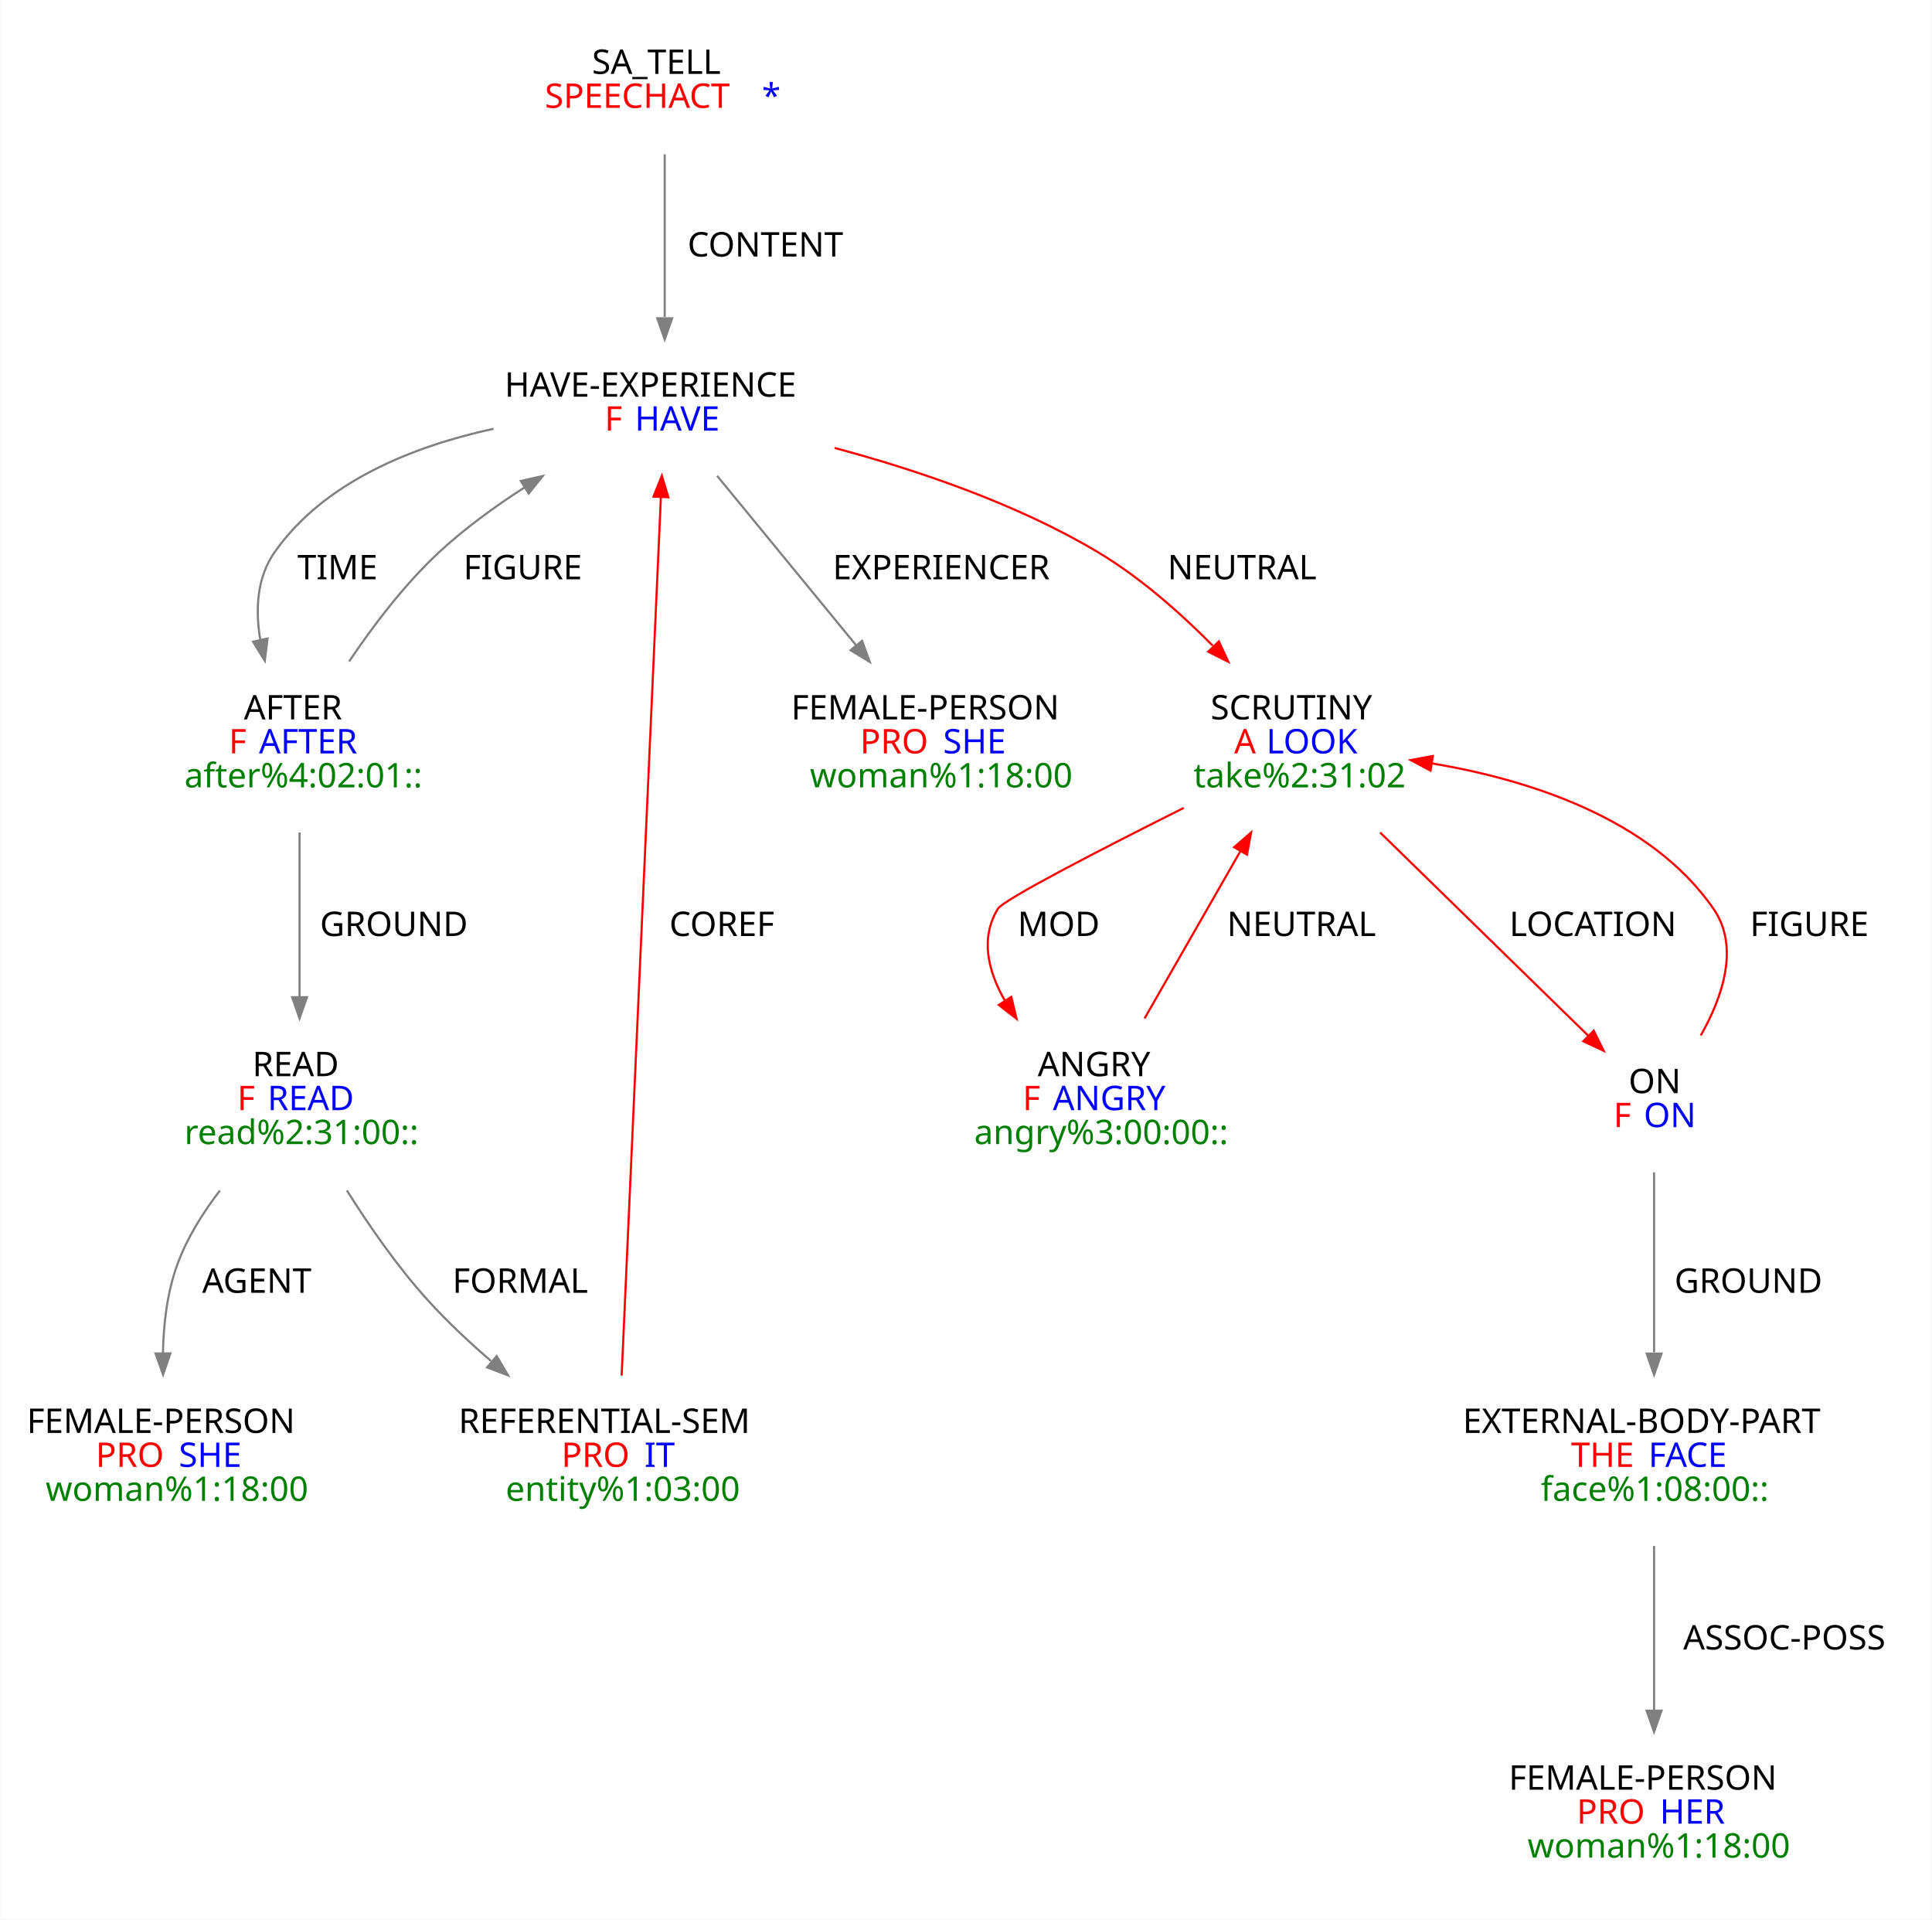
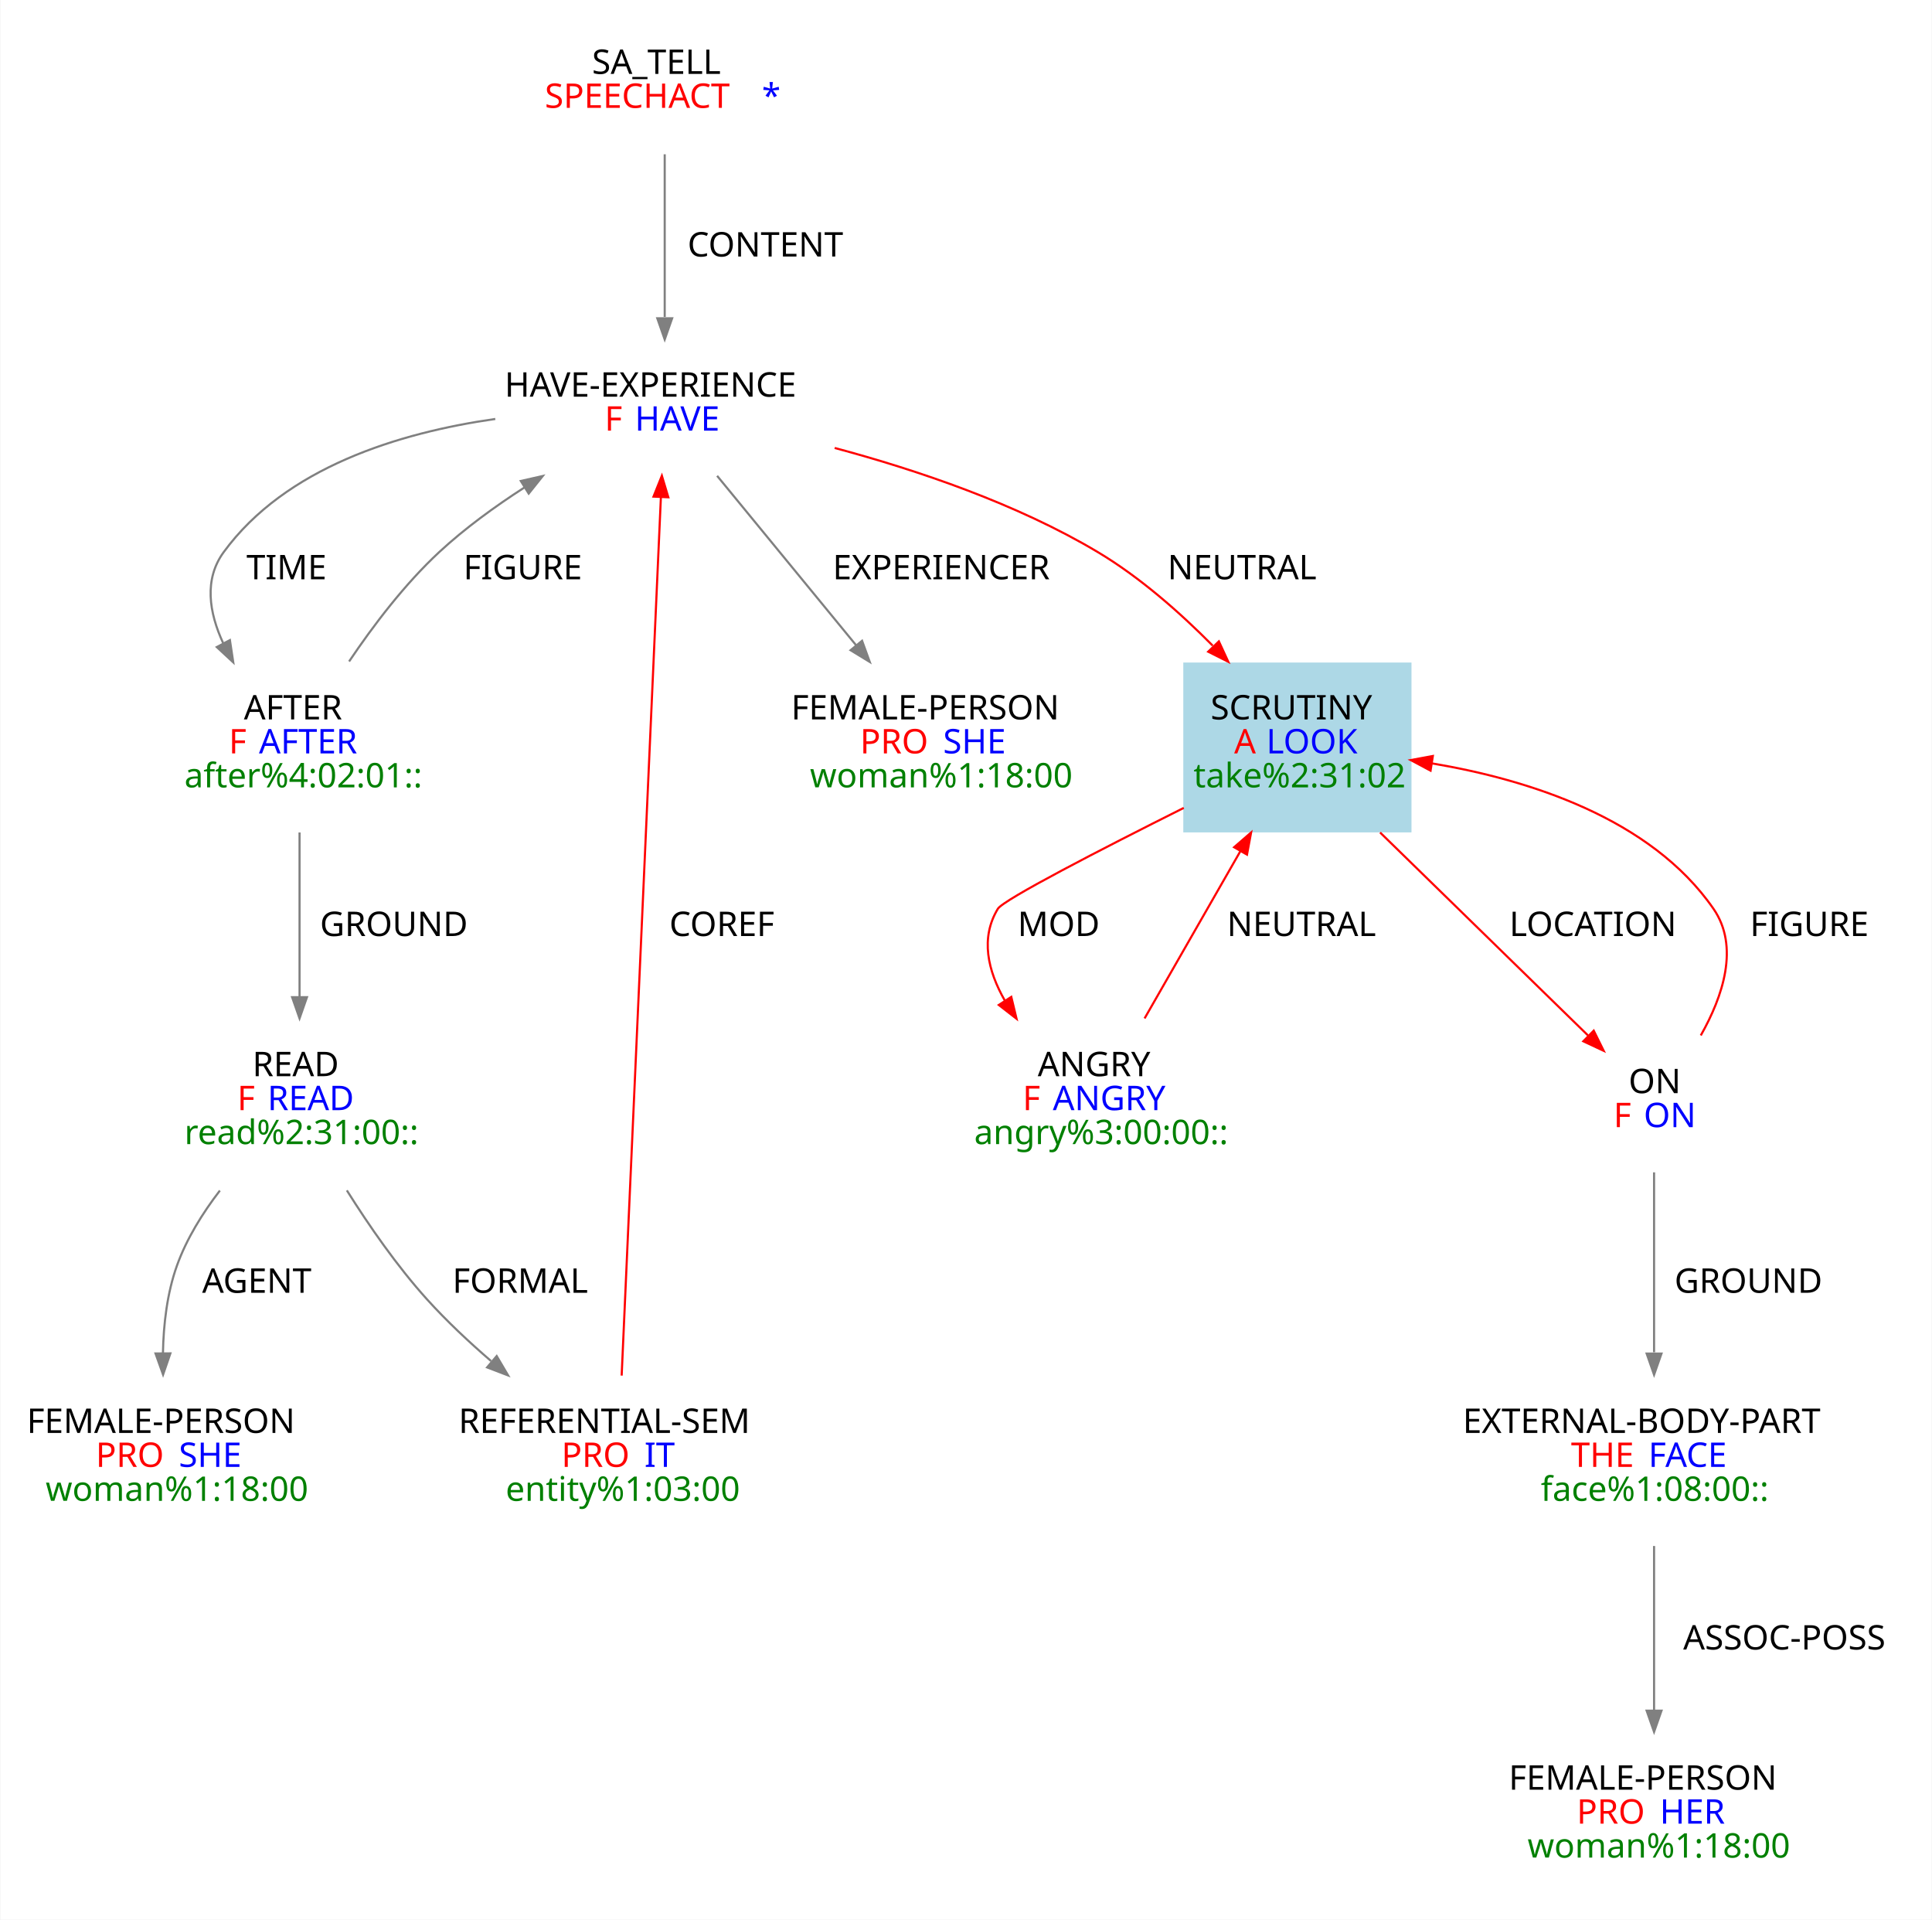
<svg xmlns="http://www.w3.org/2000/svg" xmlns:xlink="http://www.w3.org/1999/xlink" width="455pt" height="452pt" viewBox="0.00 0.00 454.81 452.00">
  <g id="graph0" class="graph" transform="scale(1 1) rotate(0) translate(4 448)">
    <polygon fill="white" stroke="transparent" points="-4,4 -4,-448 450.81,-448 450.81,4 -4,4" />
    <g id="node1" class="node">
      <g id="a_node1">
        <a xlink:href="http://trips.ihmc.us/lexicon/data/ONT::SA_TELL.xml" xlink:title="&lt;font color=&quot;green&quot;&gt;&lt;br /&gt;&lt;/font&gt; &lt;font color=&quot;black&quot;&gt;SA_TELL&lt;/font&gt; &lt;font color=&quot;green&quot;&gt;&lt;br /&gt;&lt;/font&gt; &lt;font color=&quot;red&quot;&gt;SPEECHACT&lt;/font&gt; &lt;font color=&quot;blue&quot;&gt;* &lt;/font&gt; &lt;font color=&quot;green&quot;&gt;&lt;br /&gt; &lt;/font&gt;">
          <text text-anchor="start" x="133.11" y="-430.6" font-family="Work Sans" font-size="8.00"> </text>
          <text text-anchor="start" x="135.33" y="-430.6" font-family="Work Sans" font-size="8.00">SA_TELL</text>
          <text text-anchor="start" x="169.57" y="-430.6" font-family="Work Sans" font-size="8.00"> </text>
          <text text-anchor="start" x="122" y="-422.6" font-family="Work Sans" font-size="8.00"> </text>
          <text text-anchor="start" x="124.22" y="-422.6" font-family="Work Sans" font-size="8.00" fill="red">SPEECHACT</text>
          <text text-anchor="start" x="173.12" y="-422.6" font-family="Work Sans" font-size="8.00"> </text>
          <text text-anchor="start" x="175.34" y="-422.6" font-family="Work Sans" font-size="8.00" fill="blue">* </text>
          <text text-anchor="start" x="180.68" y="-422.6" font-family="Work Sans" font-size="8.00"> </text>
          <text text-anchor="start" x="151.34" y="-414.6" font-family="Work Sans" font-size="8.00" fill="green"> </text>
        </a>
      </g>
    </g>
    <g id="node2" class="node">
      <g id="a_node2">
        <a xlink:href="http://trips.ihmc.us/lexicon/data/ONT::HAVE-EXPERIENCE.xml" xlink:title="&lt;font color=&quot;green&quot;&gt;&lt;br /&gt;&lt;/font&gt; &lt;font color=&quot;black&quot;&gt;HAVE-EXPERIENCE&lt;/font&gt; &lt;font color=&quot;green&quot;&gt;&lt;br /&gt;&lt;/font&gt; &lt;font color=&quot;red&quot;&gt;F&lt;/font&gt; &lt;font color=&quot;blue&quot;&gt;HAVE&lt;/font&gt; &lt;font color=&quot;green&quot;&gt;&lt;br /&gt; &lt;/font&gt;">
          <text text-anchor="start" x="112.51" y="-354.6" font-family="Work Sans" font-size="8.00"> </text>
          <text text-anchor="start" x="114.74" y="-354.6" font-family="Work Sans" font-size="8.00">HAVE-EXPERIENCE</text>
          <text text-anchor="start" x="190.17" y="-354.6" font-family="Work Sans" font-size="8.00"> </text>
          <text text-anchor="start" x="136.08" y="-346.6" font-family="Work Sans" font-size="8.00"> </text>
          <text text-anchor="start" x="138.3" y="-346.6" font-family="Work Sans" font-size="8.00" fill="red">F</text>
          <text text-anchor="start" x="143.19" y="-346.6" font-family="Work Sans" font-size="8.00"> </text>
          <text text-anchor="start" x="145.41" y="-346.6" font-family="Work Sans" font-size="8.00" fill="blue">HAVE</text>
          <text text-anchor="start" x="166.6" y="-346.6" font-family="Work Sans" font-size="8.00"> </text>
          <text text-anchor="start" x="151.34" y="-338.6" font-family="Work Sans" font-size="8.00" fill="green"> </text>
        </a>
      </g>
    </g>
-     <g id="edge12" class="edge">
+     <g id="edge5" class="edge">
      <path fill="none" stroke="grey" stroke-width="0.5" d="M152.45,-411.67C152.45,-400.58 152.45,-385.49 152.45,-373.38" />
      <polygon fill="grey" stroke="grey" stroke-width="0.5" points="154.2,-373.06 152.45,-368.06 150.7,-373.06 154.2,-373.06" />
      <text text-anchor="middle" x="176.16" y="-387.6" font-family="Work Sans" font-size="8.00"> CONTENT   </text>
    </g>
    <g id="node3" class="node">
      <g id="a_node3">
        <a xlink:href="http://trips.ihmc.us/lexicon/data/ONT::AFTER.xml" xlink:title="&lt;font color=&quot;green&quot;&gt;&lt;br /&gt;&lt;/font&gt; &lt;font color=&quot;black&quot;&gt;AFTER&lt;/font&gt; &lt;font color=&quot;green&quot;&gt;&lt;br /&gt;&lt;/font&gt; &lt;font color=&quot;red&quot;&gt;F&lt;/font&gt; &lt;font color=&quot;blue&quot;&gt;AFTER&lt;/font&gt; &lt;font color=&quot;green&quot;&gt;&lt;br /&gt;&lt;/font&gt; &lt;font color=&quot;green&quot;&gt;after%4:02:01::&lt;/font&gt; &lt;font color=&quot;green&quot;&gt;&lt;br /&gt; &lt;/font&gt;">
          <text text-anchor="start" x="51.12" y="-278.6" font-family="Work Sans" font-size="8.00"> </text>
          <text text-anchor="start" x="53.34" y="-278.6" font-family="Work Sans" font-size="8.00">AFTER</text>
          <text text-anchor="start" x="79.56" y="-278.6" font-family="Work Sans" font-size="8.00"> </text>
          <text text-anchor="start" x="47.56" y="-270.6" font-family="Work Sans" font-size="8.00"> </text>
          <text text-anchor="start" x="49.79" y="-270.6" font-family="Work Sans" font-size="8.00" fill="red">F</text>
          <text text-anchor="start" x="54.67" y="-270.6" font-family="Work Sans" font-size="8.00"> </text>
          <text text-anchor="start" x="56.89" y="-270.6" font-family="Work Sans" font-size="8.00" fill="blue">AFTER</text>
          <text text-anchor="start" x="83.12" y="-270.6" font-family="Work Sans" font-size="8.00"> </text>
          <text text-anchor="start" x="37.1" y="-262.6" font-family="Work Sans" font-size="8.00"> </text>
          <text text-anchor="start" x="39.32" y="-262.6" font-family="Work Sans" font-size="8.00" fill="green">after%4:02:01::</text>
          <text text-anchor="start" x="93.58" y="-262.6" font-family="Work Sans" font-size="8.00"> </text>
          <text text-anchor="start" x="65.34" y="-254.6" font-family="Work Sans" font-size="8.00" fill="green"> </text>
        </a>
      </g>
    </g>
-     <g id="edge11" class="edge">
-       <path fill="none" stroke="grey" stroke-width="0.5" d="M112.13,-347.04C93.21,-342.92 72.29,-334.63 60.59,-318 56.39,-312.03 56,-304.49 57.21,-297.3" />
-       <polygon fill="grey" stroke="grey" stroke-width="0.5" points="58.92,-297.65 58.27,-292.4 55.5,-296.91 58.92,-297.65" />
-       <text text-anchor="middle" x="75.38" y="-311.6" font-family="Work Sans" font-size="8.00"> TIME   </text>
+     <g id="edge4" class="edge">
+       <path fill="none" stroke="grey" stroke-width="0.5" d="M112.55,-349.35C89.87,-346.11 63.17,-337.93 48.59,-318 43.91,-311.6 45.11,-303.79 48.49,-296.5" />
+       <polygon fill="grey" stroke="grey" stroke-width="0.5" points="50.05,-297.28 50.84,-292.04 46.96,-295.64 50.05,-297.28" />
+       <text text-anchor="middle" x="63.38" y="-311.6" font-family="Work Sans" font-size="8.00"> TIME   </text>
    </g>
    <g id="node7" class="node">
      <g id="a_node7">
        <a xlink:href="http://trips.ihmc.us/lexicon/data/ONT::FEMALE-PERSON.xml" xlink:title="&lt;font color=&quot;green&quot;&gt;&lt;br /&gt;&lt;/font&gt; &lt;font color=&quot;black&quot;&gt;FEMALE-PERSON&lt;/font&gt; &lt;font color=&quot;green&quot;&gt;&lt;br /&gt;&lt;/font&gt; &lt;font color=&quot;red&quot;&gt;PRO&lt;/font&gt; &lt;font color=&quot;blue&quot;&gt;SHE&lt;/font&gt; &lt;font color=&quot;green&quot;&gt;&lt;br /&gt;&lt;/font&gt; &lt;font color=&quot;green&quot;&gt;woman%1:18:00&lt;/font&gt; &lt;font color=&quot;green&quot;&gt;&lt;br /&gt; &lt;/font&gt;">
          <text text-anchor="start" x="180" y="-278.6" font-family="Work Sans" font-size="8.00"> </text>
          <text text-anchor="start" x="182.22" y="-278.6" font-family="Work Sans" font-size="8.00">FEMALE-PERSON</text>
          <text text-anchor="start" x="250.68" y="-278.6" font-family="Work Sans" font-size="8.00"> </text>
          <text text-anchor="start" x="196.22" y="-270.6" font-family="Work Sans" font-size="8.00"> </text>
          <text text-anchor="start" x="198.45" y="-270.6" font-family="Work Sans" font-size="8.00" fill="red">PRO</text>
          <text text-anchor="start" x="215.78" y="-270.6" font-family="Work Sans" font-size="8.00"> </text>
          <text text-anchor="start" x="218.01" y="-270.6" font-family="Work Sans" font-size="8.00" fill="blue">SHE</text>
          <text text-anchor="start" x="234.46" y="-270.6" font-family="Work Sans" font-size="8.00"> </text>
          <text text-anchor="start" x="184.43" y="-262.6" font-family="Work Sans" font-size="8.00"> </text>
          <text text-anchor="start" x="186.65" y="-262.6" font-family="Work Sans" font-size="8.00" fill="green">woman%1:18:00</text>
          <text text-anchor="start" x="246.25" y="-262.6" font-family="Work Sans" font-size="8.00"> </text>
          <text text-anchor="start" x="215.34" y="-254.6" font-family="Work Sans" font-size="8.00" fill="green"> </text>
        </a>
      </g>
    </g>
-     <g id="edge5" class="edge">
+     <g id="edge10" class="edge">
      <path fill="none" stroke="grey" stroke-width="0.5" d="M164.79,-335.96C174.07,-324.65 186.96,-308.94 197.54,-296.05" />
      <polygon fill="grey" stroke="grey" stroke-width="0.5" points="198.93,-297.12 200.74,-292.14 196.22,-294.9 198.93,-297.12" />
      <text text-anchor="middle" x="217.57" y="-311.6" font-family="Work Sans" font-size="8.00"> EXPERIENCER   </text>
    </g>
    <g id="node8" class="node">
      <g id="a_node8">
        <a xlink:href="http://trips.ihmc.us/lexicon/data/ONT::SCRUTINY.xml" xlink:title="&lt;font color=&quot;green&quot;&gt;&lt;br /&gt;&lt;/font&gt; &lt;font color=&quot;black&quot;&gt;SCRUTINY&lt;/font&gt; &lt;font color=&quot;green&quot;&gt;&lt;br /&gt;&lt;/font&gt; &lt;font color=&quot;red&quot;&gt;A&lt;/font&gt; &lt;font color=&quot;blue&quot;&gt;LOOK&lt;/font&gt; &lt;font color=&quot;green&quot;&gt;&lt;br /&gt;&lt;/font&gt; &lt;font color=&quot;green&quot;&gt;take%2:31:02&lt;/font&gt; &lt;font color=&quot;green&quot;&gt;&lt;br /&gt; &lt;/font&gt;">
+           <polygon fill="lightblue" stroke="transparent" points="328.32,-292 274.58,-292 274.58,-252 328.32,-252 328.32,-292" />
          <text text-anchor="start" x="278.78" y="-278.6" font-family="Work Sans" font-size="8.00"> </text>
          <text text-anchor="start" x="281.01" y="-278.6" font-family="Work Sans" font-size="8.00">SCRUTINY</text>
          <text text-anchor="start" x="321.9" y="-278.6" font-family="Work Sans" font-size="8.00"> </text>
          <text text-anchor="start" x="284.33" y="-270.6" font-family="Work Sans" font-size="8.00"> </text>
          <text text-anchor="start" x="286.56" y="-270.6" font-family="Work Sans" font-size="8.00" fill="red">A</text>
          <text text-anchor="start" x="291.89" y="-270.6" font-family="Work Sans" font-size="8.00"> </text>
          <text text-anchor="start" x="294.12" y="-270.6" font-family="Work Sans" font-size="8.00" fill="blue">LOOK</text>
          <text text-anchor="start" x="316.35" y="-270.6" font-family="Work Sans" font-size="8.00"> </text>
          <text text-anchor="start" x="274.77" y="-262.6" font-family="Work Sans" font-size="8.00"> </text>
          <text text-anchor="start" x="276.99" y="-262.6" font-family="Work Sans" font-size="8.00" fill="green">take%2:31:02</text>
          <text text-anchor="start" x="325.91" y="-262.6" font-family="Work Sans" font-size="8.00"> </text>
          <text text-anchor="start" x="300.34" y="-254.6" font-family="Work Sans" font-size="8.00" fill="green"> </text>
        </a>
      </g>
    </g>
-     <g id="edge8" class="edge">
+     <g id="edge12" class="edge">
      <path fill="none" stroke="red" stroke-width="0.5" d="M192.48,-342.52C212.06,-337.28 235.43,-329.35 254.45,-318 264.29,-312.13 273.71,-303.85 281.49,-295.99" />
      <polygon fill="red" stroke="red" stroke-width="0.5" points="282.96,-296.98 285.18,-292.17 280.45,-294.55 282.96,-296.98" />
      <text text-anchor="middle" x="288.42" y="-311.6" font-family="Work Sans" font-size="8.00"> NEUTRAL   </text>
    </g>
    <g id="edge7" class="edge">
      <path fill="none" stroke="grey" stroke-width="0.5" d="M78.12,-292.25C83.84,-300.75 91.25,-310.5 99.34,-318 105.34,-323.56 112.41,-328.71 119.4,-333.21" />
      <polygon fill="grey" stroke="grey" stroke-width="0.5" points="118.56,-334.75 123.73,-335.92 120.42,-331.78 118.56,-334.75" />
      <text text-anchor="middle" x="119.01" y="-311.6" font-family="Work Sans" font-size="8.00"> FIGURE   </text>
    </g>
    <g id="node4" class="node">
      <g id="a_node4">
        <a xlink:href="http://trips.ihmc.us/lexicon/data/ONT::READ.xml" xlink:title="&lt;font color=&quot;green&quot;&gt;&lt;br /&gt;&lt;/font&gt; &lt;font color=&quot;black&quot;&gt;READ&lt;/font&gt; &lt;font color=&quot;green&quot;&gt;&lt;br /&gt;&lt;/font&gt; &lt;font color=&quot;red&quot;&gt;F&lt;/font&gt; &lt;font color=&quot;blue&quot;&gt;READ&lt;/font&gt; &lt;font color=&quot;green&quot;&gt;&lt;br /&gt;&lt;/font&gt; &lt;font color=&quot;green&quot;&gt;read%2:31:00::&lt;/font&gt; &lt;font color=&quot;green&quot;&gt;&lt;br /&gt; &lt;/font&gt;">
          <text text-anchor="start" x="53.12" y="-194.6" font-family="Work Sans" font-size="8.00"> </text>
          <text text-anchor="start" x="55.34" y="-194.6" font-family="Work Sans" font-size="8.00">READ</text>
          <text text-anchor="start" x="77.56" y="-194.6" font-family="Work Sans" font-size="8.00"> </text>
          <text text-anchor="start" x="49.56" y="-186.6" font-family="Work Sans" font-size="8.00"> </text>
          <text text-anchor="start" x="51.78" y="-186.6" font-family="Work Sans" font-size="8.00" fill="red">F</text>
          <text text-anchor="start" x="56.67" y="-186.6" font-family="Work Sans" font-size="8.00"> </text>
          <text text-anchor="start" x="58.89" y="-186.6" font-family="Work Sans" font-size="8.00" fill="blue">READ</text>
          <text text-anchor="start" x="81.12" y="-186.6" font-family="Work Sans" font-size="8.00"> </text>
          <text text-anchor="start" x="37.1" y="-178.6" font-family="Work Sans" font-size="8.00"> </text>
          <text text-anchor="start" x="39.32" y="-178.6" font-family="Work Sans" font-size="8.00" fill="green">read%2:31:00::</text>
          <text text-anchor="start" x="93.58" y="-178.6" font-family="Work Sans" font-size="8.00"> </text>
          <text text-anchor="start" x="65.34" y="-170.6" font-family="Work Sans" font-size="8.00" fill="green"> </text>
        </a>
      </g>
    </g>
-     <g id="edge13" class="edge">
+     <g id="edge1" class="edge">
      <path fill="none" stroke="grey" stroke-width="0.5" d="M66.45,-251.98C66.45,-240.47 66.45,-225.68 66.45,-213.33" />
      <polygon fill="grey" stroke="grey" stroke-width="0.5" points="68.2,-213.2 66.45,-208.2 64.7,-213.2 68.2,-213.2" />
      <text text-anchor="middle" x="88.67" y="-227.6" font-family="Work Sans" font-size="8.00"> GROUND   </text>
    </g>
    <g id="node5" class="node">
      <g id="a_node5">
        <a xlink:href="http://trips.ihmc.us/lexicon/data/ONT::FEMALE-PERSON.xml" xlink:title="&lt;font color=&quot;green&quot;&gt;&lt;br /&gt;&lt;/font&gt; &lt;font color=&quot;black&quot;&gt;FEMALE-PERSON&lt;/font&gt; &lt;font color=&quot;green&quot;&gt;&lt;br /&gt;&lt;/font&gt; &lt;font color=&quot;red&quot;&gt;PRO&lt;/font&gt; &lt;font color=&quot;blue&quot;&gt;SHE&lt;/font&gt; &lt;font color=&quot;green&quot;&gt;&lt;br /&gt;&lt;/font&gt; &lt;font color=&quot;green&quot;&gt;woman%1:18:00&lt;/font&gt; &lt;font color=&quot;green&quot;&gt;&lt;br /&gt; &lt;/font&gt;">
          <text text-anchor="start" x="0" y="-110.6" font-family="Work Sans" font-size="8.00"> </text>
          <text text-anchor="start" x="2.22" y="-110.6" font-family="Work Sans" font-size="8.00">FEMALE-PERSON</text>
          <text text-anchor="start" x="70.68" y="-110.6" font-family="Work Sans" font-size="8.00"> </text>
          <text text-anchor="start" x="16.22" y="-102.6" font-family="Work Sans" font-size="8.00"> </text>
          <text text-anchor="start" x="18.45" y="-102.6" font-family="Work Sans" font-size="8.00" fill="red">PRO</text>
          <text text-anchor="start" x="35.78" y="-102.6" font-family="Work Sans" font-size="8.00"> </text>
          <text text-anchor="start" x="38.01" y="-102.6" font-family="Work Sans" font-size="8.00" fill="blue">SHE</text>
          <text text-anchor="start" x="54.46" y="-102.6" font-family="Work Sans" font-size="8.00"> </text>
          <text text-anchor="start" x="4.43" y="-94.6" font-family="Work Sans" font-size="8.00"> </text>
          <text text-anchor="start" x="6.65" y="-94.6" font-family="Work Sans" font-size="8.00" fill="green">woman%1:18:00</text>
          <text text-anchor="start" x="66.25" y="-94.6" font-family="Work Sans" font-size="8.00"> </text>
          <text text-anchor="start" x="35.34" y="-86.6" font-family="Work Sans" font-size="8.00" fill="green"> </text>
        </a>
      </g>
    </g>
    <g id="edge15" class="edge">
      <path fill="none" stroke="grey" stroke-width="0.5" d="M47.69,-167.67C43.6,-162.35 39.83,-156.29 37.58,-150 35.27,-143.55 34.41,-136.24 34.28,-129.42" />
      <polygon fill="grey" stroke="grey" stroke-width="0.5" points="36.03,-129.33 34.31,-124.32 32.53,-129.31 36.03,-129.33" />
      <text text-anchor="middle" x="56.39" y="-143.6" font-family="Work Sans" font-size="8.00"> AGENT   </text>
    </g>
    <g id="node6" class="node">
      <g id="a_node6">
        <a xlink:href="http://trips.ihmc.us/lexicon/data/ONT::REFERENTIAL-SEM.xml" xlink:title="&lt;font color=&quot;green&quot;&gt;&lt;br /&gt;&lt;/font&gt; &lt;font color=&quot;black&quot;&gt;REFERENTIAL-SEM&lt;/font&gt; &lt;font color=&quot;green&quot;&gt;&lt;br /&gt;&lt;/font&gt; &lt;font color=&quot;red&quot;&gt;PRO&lt;/font&gt; &lt;font color=&quot;blue&quot;&gt;IT&lt;/font&gt; &lt;font color=&quot;green&quot;&gt;&lt;br /&gt;&lt;/font&gt; &lt;font color=&quot;green&quot;&gt;entity%1:03:00&lt;/font&gt; &lt;font color=&quot;green&quot;&gt;&lt;br /&gt; &lt;/font&gt;">
          <text text-anchor="start" x="101.67" y="-110.6" font-family="Work Sans" font-size="8.00"> </text>
          <text text-anchor="start" x="103.89" y="-110.6" font-family="Work Sans" font-size="8.00">REFERENTIAL-SEM</text>
          <text text-anchor="start" x="179.01" y="-110.6" font-family="Work Sans" font-size="8.00"> </text>
          <text text-anchor="start" x="125.89" y="-102.6" font-family="Work Sans" font-size="8.00"> </text>
          <text text-anchor="start" x="128.12" y="-102.6" font-family="Work Sans" font-size="8.00" fill="red">PRO</text>
          <text text-anchor="start" x="145.45" y="-102.6" font-family="Work Sans" font-size="8.00"> </text>
          <text text-anchor="start" x="147.68" y="-102.6" font-family="Work Sans" font-size="8.00" fill="blue">IT</text>
          <text text-anchor="start" x="154.79" y="-102.6" font-family="Work Sans" font-size="8.00"> </text>
          <text text-anchor="start" x="112.77" y="-94.6" font-family="Work Sans" font-size="8.00"> </text>
          <text text-anchor="start" x="114.99" y="-94.6" font-family="Work Sans" font-size="8.00" fill="green">entity%1:03:00</text>
          <text text-anchor="start" x="167.91" y="-94.6" font-family="Work Sans" font-size="8.00"> </text>
          <text text-anchor="start" x="140.34" y="-86.6" font-family="Work Sans" font-size="8.00" fill="green"> </text>
        </a>
      </g>
    </g>
-     <g id="edge14" class="edge">
+     <g id="edge13" class="edge">
      <path fill="none" stroke="grey" stroke-width="0.5" d="M77.59,-167.71C82.82,-159.39 89.46,-149.8 96.52,-142 101.06,-136.98 106.29,-132.06 111.55,-127.53" />
      <polygon fill="grey" stroke="grey" stroke-width="0.5" points="112.88,-128.7 115.57,-124.14 110.62,-126.03 112.88,-128.7" />
      <text text-anchor="middle" x="118.42" y="-143.6" font-family="Work Sans" font-size="8.00"> FORMAL   </text>
    </g>
-     <g id="edge9" class="edge">
+     <g id="edge14" class="edge">
      <path fill="none" stroke="red" stroke-width="0.5" d="M142.31,-124.1C144.34,-169.66 149.47,-284.37 151.55,-330.91" />
      <polygon fill="red" stroke="red" stroke-width="0.5" points="149.81,-331.07 151.78,-335.98 153.3,-330.91 149.81,-331.07" />
      <text text-anchor="middle" x="165.9" y="-227.6" font-family="Work Sans" font-size="8.00"> COREF   </text>
    </g>
    <g id="node9" class="node">
      <g id="a_node9">
        <a xlink:href="http://trips.ihmc.us/lexicon/data/ONT::ANGRY.xml" xlink:title="&lt;font color=&quot;green&quot;&gt;&lt;br /&gt;&lt;/font&gt; &lt;font color=&quot;black&quot;&gt;ANGRY&lt;/font&gt; &lt;font color=&quot;green&quot;&gt;&lt;br /&gt;&lt;/font&gt; &lt;font color=&quot;red&quot;&gt;F&lt;/font&gt; &lt;font color=&quot;blue&quot;&gt;ANGRY&lt;/font&gt; &lt;font color=&quot;green&quot;&gt;&lt;br /&gt;&lt;/font&gt; &lt;font color=&quot;green&quot;&gt;angry%3:00:00::&lt;/font&gt; &lt;font color=&quot;green&quot;&gt;&lt;br /&gt; &lt;/font&gt;">
          <text text-anchor="start" x="238.07" y="-194.6" font-family="Work Sans" font-size="8.00"> </text>
          <text text-anchor="start" x="240.3" y="-194.6" font-family="Work Sans" font-size="8.00">ANGRY</text>
          <text text-anchor="start" x="268.61" y="-194.6" font-family="Work Sans" font-size="8.00"> </text>
          <text text-anchor="start" x="234.52" y="-186.6" font-family="Work Sans" font-size="8.00"> </text>
          <text text-anchor="start" x="236.74" y="-186.6" font-family="Work Sans" font-size="8.00" fill="red">F</text>
          <text text-anchor="start" x="241.63" y="-186.6" font-family="Work Sans" font-size="8.00"> </text>
          <text text-anchor="start" x="243.85" y="-186.6" font-family="Work Sans" font-size="8.00" fill="blue">ANGRY</text>
          <text text-anchor="start" x="272.16" y="-186.6" font-family="Work Sans" font-size="8.00"> </text>
          <text text-anchor="start" x="223.1" y="-178.6" font-family="Work Sans" font-size="8.00"> </text>
          <text text-anchor="start" x="225.32" y="-178.6" font-family="Work Sans" font-size="8.00" fill="green">angry%3:00:00::</text>
          <text text-anchor="start" x="283.58" y="-178.6" font-family="Work Sans" font-size="8.00"> </text>
          <text text-anchor="start" x="253.34" y="-170.6" font-family="Work Sans" font-size="8.00" fill="green"> </text>
        </a>
      </g>
    </g>
-     <g id="edge2" class="edge">
+     <g id="edge6" class="edge">
      <path fill="none" stroke="red" stroke-width="0.5" d="M274.69,-257.77C255.28,-248.05 232.21,-236.17 230.9,-234 226.74,-227.13 228.52,-219.45 232.55,-212.4" />
      <polygon fill="red" stroke="red" stroke-width="0.5" points="234.07,-213.27 235.31,-208.12 231.13,-211.37 234.07,-213.27" />
      <text text-anchor="middle" x="245.23" y="-227.6" font-family="Work Sans" font-size="8.00"> MOD   </text>
    </g>
    <g id="node10" class="node">
      <g id="a_node10">
        <a xlink:href="http://trips.ihmc.us/lexicon/data/ONT::ON.xml" xlink:title="&lt;font color=&quot;green&quot;&gt;&lt;br /&gt;&lt;/font&gt; &lt;font color=&quot;black&quot;&gt;ON&lt;/font&gt; &lt;font color=&quot;green&quot;&gt;&lt;br /&gt;&lt;/font&gt; &lt;font color=&quot;red&quot;&gt;F&lt;/font&gt; &lt;font color=&quot;blue&quot;&gt;ON&lt;/font&gt; &lt;font color=&quot;green&quot;&gt;&lt;br /&gt; &lt;/font&gt;">
          <text text-anchor="start" x="377.23" y="-190.6" font-family="Work Sans" font-size="8.00"> </text>
          <text text-anchor="start" x="379.45" y="-190.6" font-family="Work Sans" font-size="8.00">ON</text>
          <text text-anchor="start" x="391.45" y="-190.6" font-family="Work Sans" font-size="8.00"> </text>
          <text text-anchor="start" x="373.67" y="-182.6" font-family="Work Sans" font-size="8.00"> </text>
          <text text-anchor="start" x="375.9" y="-182.6" font-family="Work Sans" font-size="8.00" fill="red">F</text>
          <text text-anchor="start" x="380.78" y="-182.6" font-family="Work Sans" font-size="8.00"> </text>
          <text text-anchor="start" x="383.01" y="-182.6" font-family="Work Sans" font-size="8.00" fill="blue">ON</text>
          <text text-anchor="start" x="395.01" y="-182.6" font-family="Work Sans" font-size="8.00"> </text>
          <text text-anchor="start" x="384.34" y="-174.6" font-family="Work Sans" font-size="8.00" fill="green"> </text>
        </a>
      </g>
    </g>
    <g id="edge3" class="edge">
      <path fill="none" stroke="red" stroke-width="0.5" d="M320.93,-251.98C335.82,-237.45 356.06,-217.69 369.88,-204.2" />
      <polygon fill="red" stroke="red" stroke-width="0.5" points="371.24,-205.32 373.59,-200.57 368.79,-202.82 371.24,-205.32" />
      <text text-anchor="middle" x="371.05" y="-227.6" font-family="Work Sans" font-size="8.00"> LOCATION   </text>
    </g>
-     <g id="edge6" class="edge">
+     <g id="edge11" class="edge">
      <path fill="none" stroke="red" stroke-width="0.5" d="M265.46,-208.2C272.19,-219.95 280.85,-235.07 287.99,-247.52" />
      <polygon fill="red" stroke="red" stroke-width="0.5" points="286.55,-248.51 290.55,-251.98 289.58,-246.77 286.55,-248.51" />
      <text text-anchor="middle" x="302.42" y="-227.6" font-family="Work Sans" font-size="8.00"> NEUTRAL   </text>
    </g>
-     <g id="edge10" class="edge">
+     <g id="edge8" class="edge">
      <path fill="none" stroke="red" stroke-width="0.5" d="M396.45,-204.19C401.68,-213.43 405.59,-225.12 399.45,-234 384.64,-255.42 355.75,-264.45 333.15,-268.25" />
      <polygon fill="red" stroke="red" stroke-width="0.5" points="332.81,-266.54 328.14,-269.03 333.35,-269.99 332.81,-266.54" />
      <text text-anchor="middle" x="422.01" y="-227.6" font-family="Work Sans" font-size="8.00"> FIGURE   </text>
    </g>
    <g id="node11" class="node">
      <g id="a_node11">
        <a xlink:href="http://trips.ihmc.us/lexicon/data/ONT::EXTERNAL-BODY-PART.xml" xlink:title="&lt;font color=&quot;green&quot;&gt;&lt;br /&gt;&lt;/font&gt; &lt;font color=&quot;black&quot;&gt;EXTERNAL-BODY-PART&lt;/font&gt; &lt;font color=&quot;green&quot;&gt;&lt;br /&gt;&lt;/font&gt; &lt;font color=&quot;red&quot;&gt;THE&lt;/font&gt; &lt;font color=&quot;blue&quot;&gt;FACE&lt;/font&gt; &lt;font color=&quot;green&quot;&gt;&lt;br /&gt;&lt;/font&gt; &lt;font color=&quot;green&quot;&gt;face%1:08:00::&lt;/font&gt; &lt;font color=&quot;green&quot;&gt;&lt;br /&gt; &lt;/font&gt;">
          <text text-anchor="start" x="338.18" y="-110.6" font-family="Work Sans" font-size="8.00"> </text>
          <text text-anchor="start" x="340.4" y="-110.6" font-family="Work Sans" font-size="8.00">EXTERNAL-BODY-PART</text>
          <text text-anchor="start" x="430.5" y="-110.6" font-family="Work Sans" font-size="8.00"> </text>
          <text text-anchor="start" x="363.67" y="-102.6" font-family="Work Sans" font-size="8.00"> </text>
          <text text-anchor="start" x="365.89" y="-102.6" font-family="Work Sans" font-size="8.00" fill="red">THE</text>
          <text text-anchor="start" x="381.89" y="-102.6" font-family="Work Sans" font-size="8.00"> </text>
          <text text-anchor="start" x="384.11" y="-102.6" font-family="Work Sans" font-size="8.00" fill="blue">FACE</text>
          <text text-anchor="start" x="405.01" y="-102.6" font-family="Work Sans" font-size="8.00"> </text>
          <text text-anchor="start" x="356.54" y="-94.6" font-family="Work Sans" font-size="8.00"> </text>
          <text text-anchor="start" x="358.77" y="-94.6" font-family="Work Sans" font-size="8.00" fill="green">face%1:08:00::</text>
          <text text-anchor="start" x="412.14" y="-94.6" font-family="Work Sans" font-size="8.00"> </text>
          <text text-anchor="start" x="384.34" y="-86.6" font-family="Work Sans" font-size="8.00" fill="green"> </text>
        </a>
      </g>
    </g>
-     <g id="edge4" class="edge">
+     <g id="edge2" class="edge">
      <path fill="none" stroke="grey" stroke-width="0.5" d="M385.45,-171.96C385.45,-160.12 385.45,-143.38 385.45,-129.6" />
      <polygon fill="grey" stroke="grey" stroke-width="0.5" points="387.2,-129.29 385.45,-124.29 383.7,-129.29 387.2,-129.29" />
      <text text-anchor="middle" x="407.67" y="-143.6" font-family="Work Sans" font-size="8.00"> GROUND   </text>
    </g>
    <g id="node12" class="node">
      <g id="a_node12">
        <a xlink:href="http://trips.ihmc.us/lexicon/data/ONT::FEMALE-PERSON.xml" xlink:title="&lt;font color=&quot;green&quot;&gt;&lt;br /&gt;&lt;/font&gt; &lt;font color=&quot;black&quot;&gt;FEMALE-PERSON&lt;/font&gt; &lt;font color=&quot;green&quot;&gt;&lt;br /&gt;&lt;/font&gt; &lt;font color=&quot;red&quot;&gt;PRO&lt;/font&gt; &lt;font color=&quot;blue&quot;&gt;HER&lt;/font&gt; &lt;font color=&quot;green&quot;&gt;&lt;br /&gt;&lt;/font&gt; &lt;font color=&quot;green&quot;&gt;woman%1:18:00&lt;/font&gt; &lt;font color=&quot;green&quot;&gt;&lt;br /&gt; &lt;/font&gt;">
          <text text-anchor="start" x="349" y="-26.6" font-family="Work Sans" font-size="8.00"> </text>
          <text text-anchor="start" x="351.22" y="-26.6" font-family="Work Sans" font-size="8.00">FEMALE-PERSON</text>
          <text text-anchor="start" x="419.68" y="-26.6" font-family="Work Sans" font-size="8.00"> </text>
          <text text-anchor="start" x="365" y="-18.6" font-family="Work Sans" font-size="8.00"> </text>
          <text text-anchor="start" x="367.23" y="-18.6" font-family="Work Sans" font-size="8.00" fill="red">PRO</text>
          <text text-anchor="start" x="384.56" y="-18.6" font-family="Work Sans" font-size="8.00"> </text>
          <text text-anchor="start" x="386.79" y="-18.6" font-family="Work Sans" font-size="8.00" fill="blue">HER</text>
          <text text-anchor="start" x="403.68" y="-18.6" font-family="Work Sans" font-size="8.00"> </text>
          <text text-anchor="start" x="353.43" y="-10.6" font-family="Work Sans" font-size="8.00"> </text>
          <text text-anchor="start" x="355.65" y="-10.6" font-family="Work Sans" font-size="8.00" fill="green">woman%1:18:00</text>
          <text text-anchor="start" x="415.25" y="-10.6" font-family="Work Sans" font-size="8.00"> </text>
          <text text-anchor="start" x="384.34" y="-2.6" font-family="Work Sans" font-size="8.00" fill="green"> </text>
        </a>
      </g>
    </g>
-     <g id="edge1" class="edge">
+     <g id="edge9" class="edge">
      <path fill="none" stroke="grey" stroke-width="0.5" d="M385.45,-83.98C385.45,-72.47 385.45,-57.68 385.45,-45.33" />
      <polygon fill="grey" stroke="grey" stroke-width="0.5" points="387.2,-45.2 385.45,-40.2 383.7,-45.2 387.2,-45.2" />
      <text text-anchor="middle" x="416.13" y="-59.6" font-family="Work Sans" font-size="8.00"> ASSOC-POSS   </text>
    </g>
  </g>
</svg>
